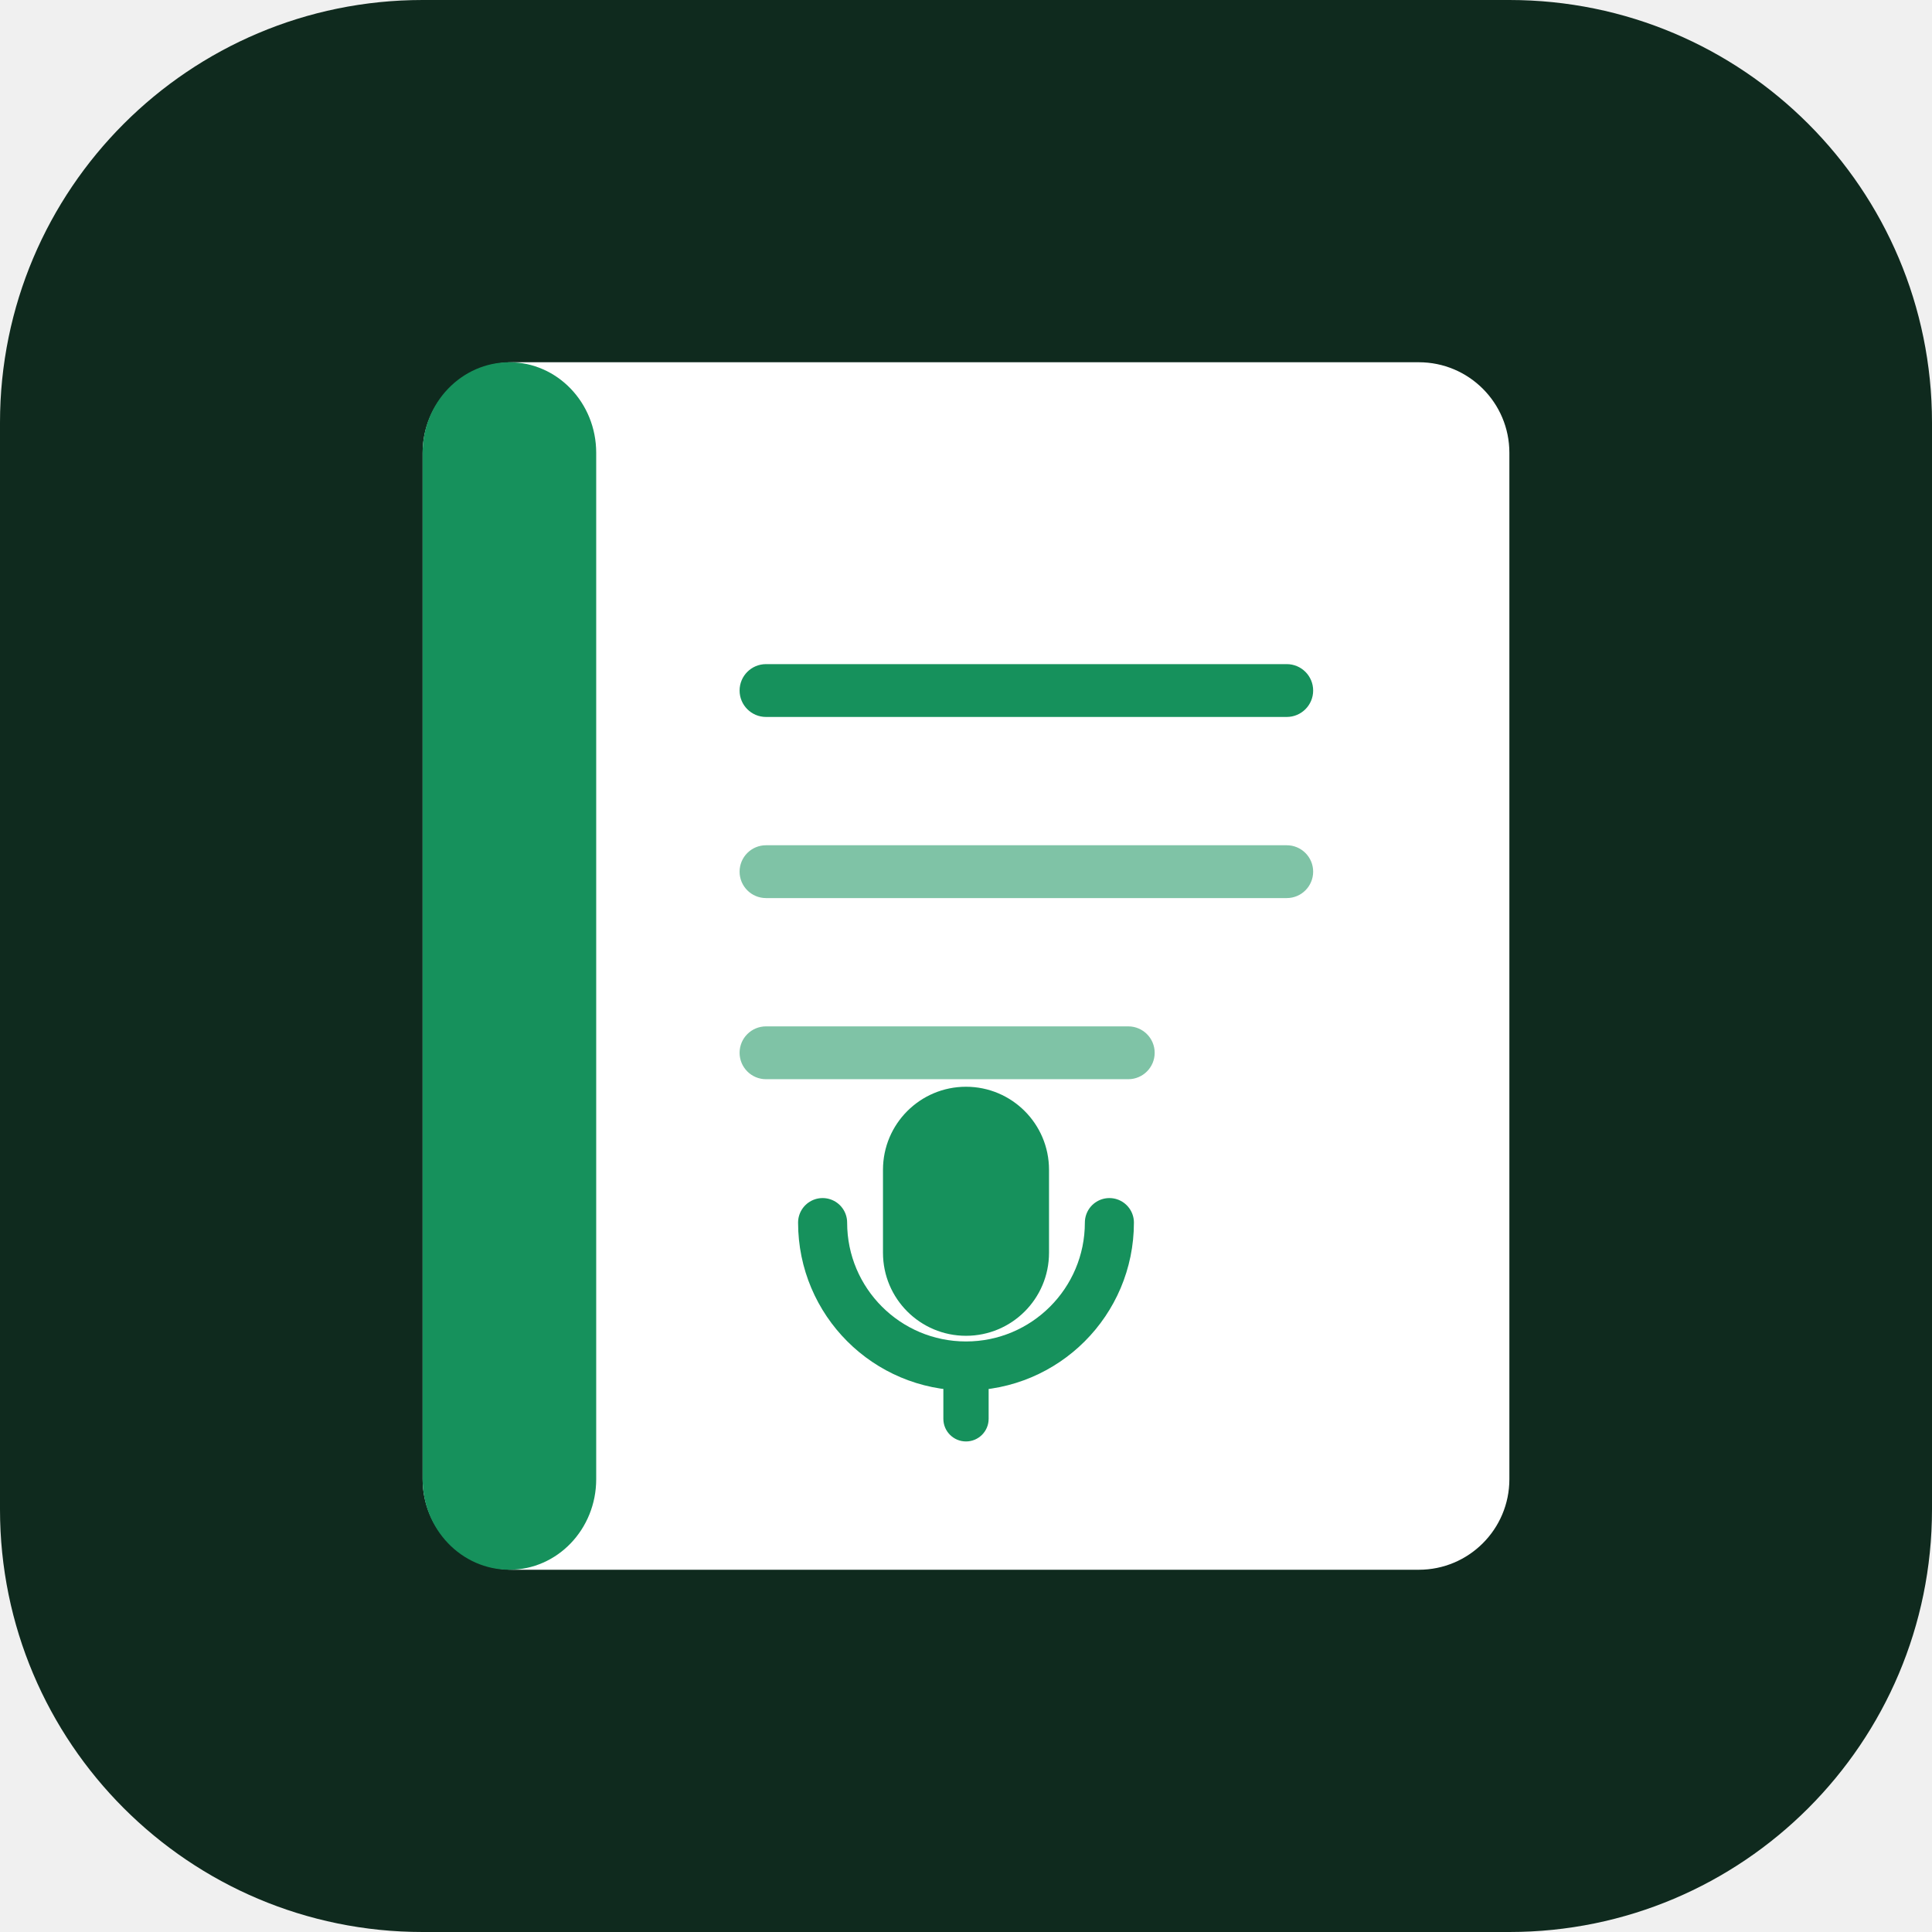
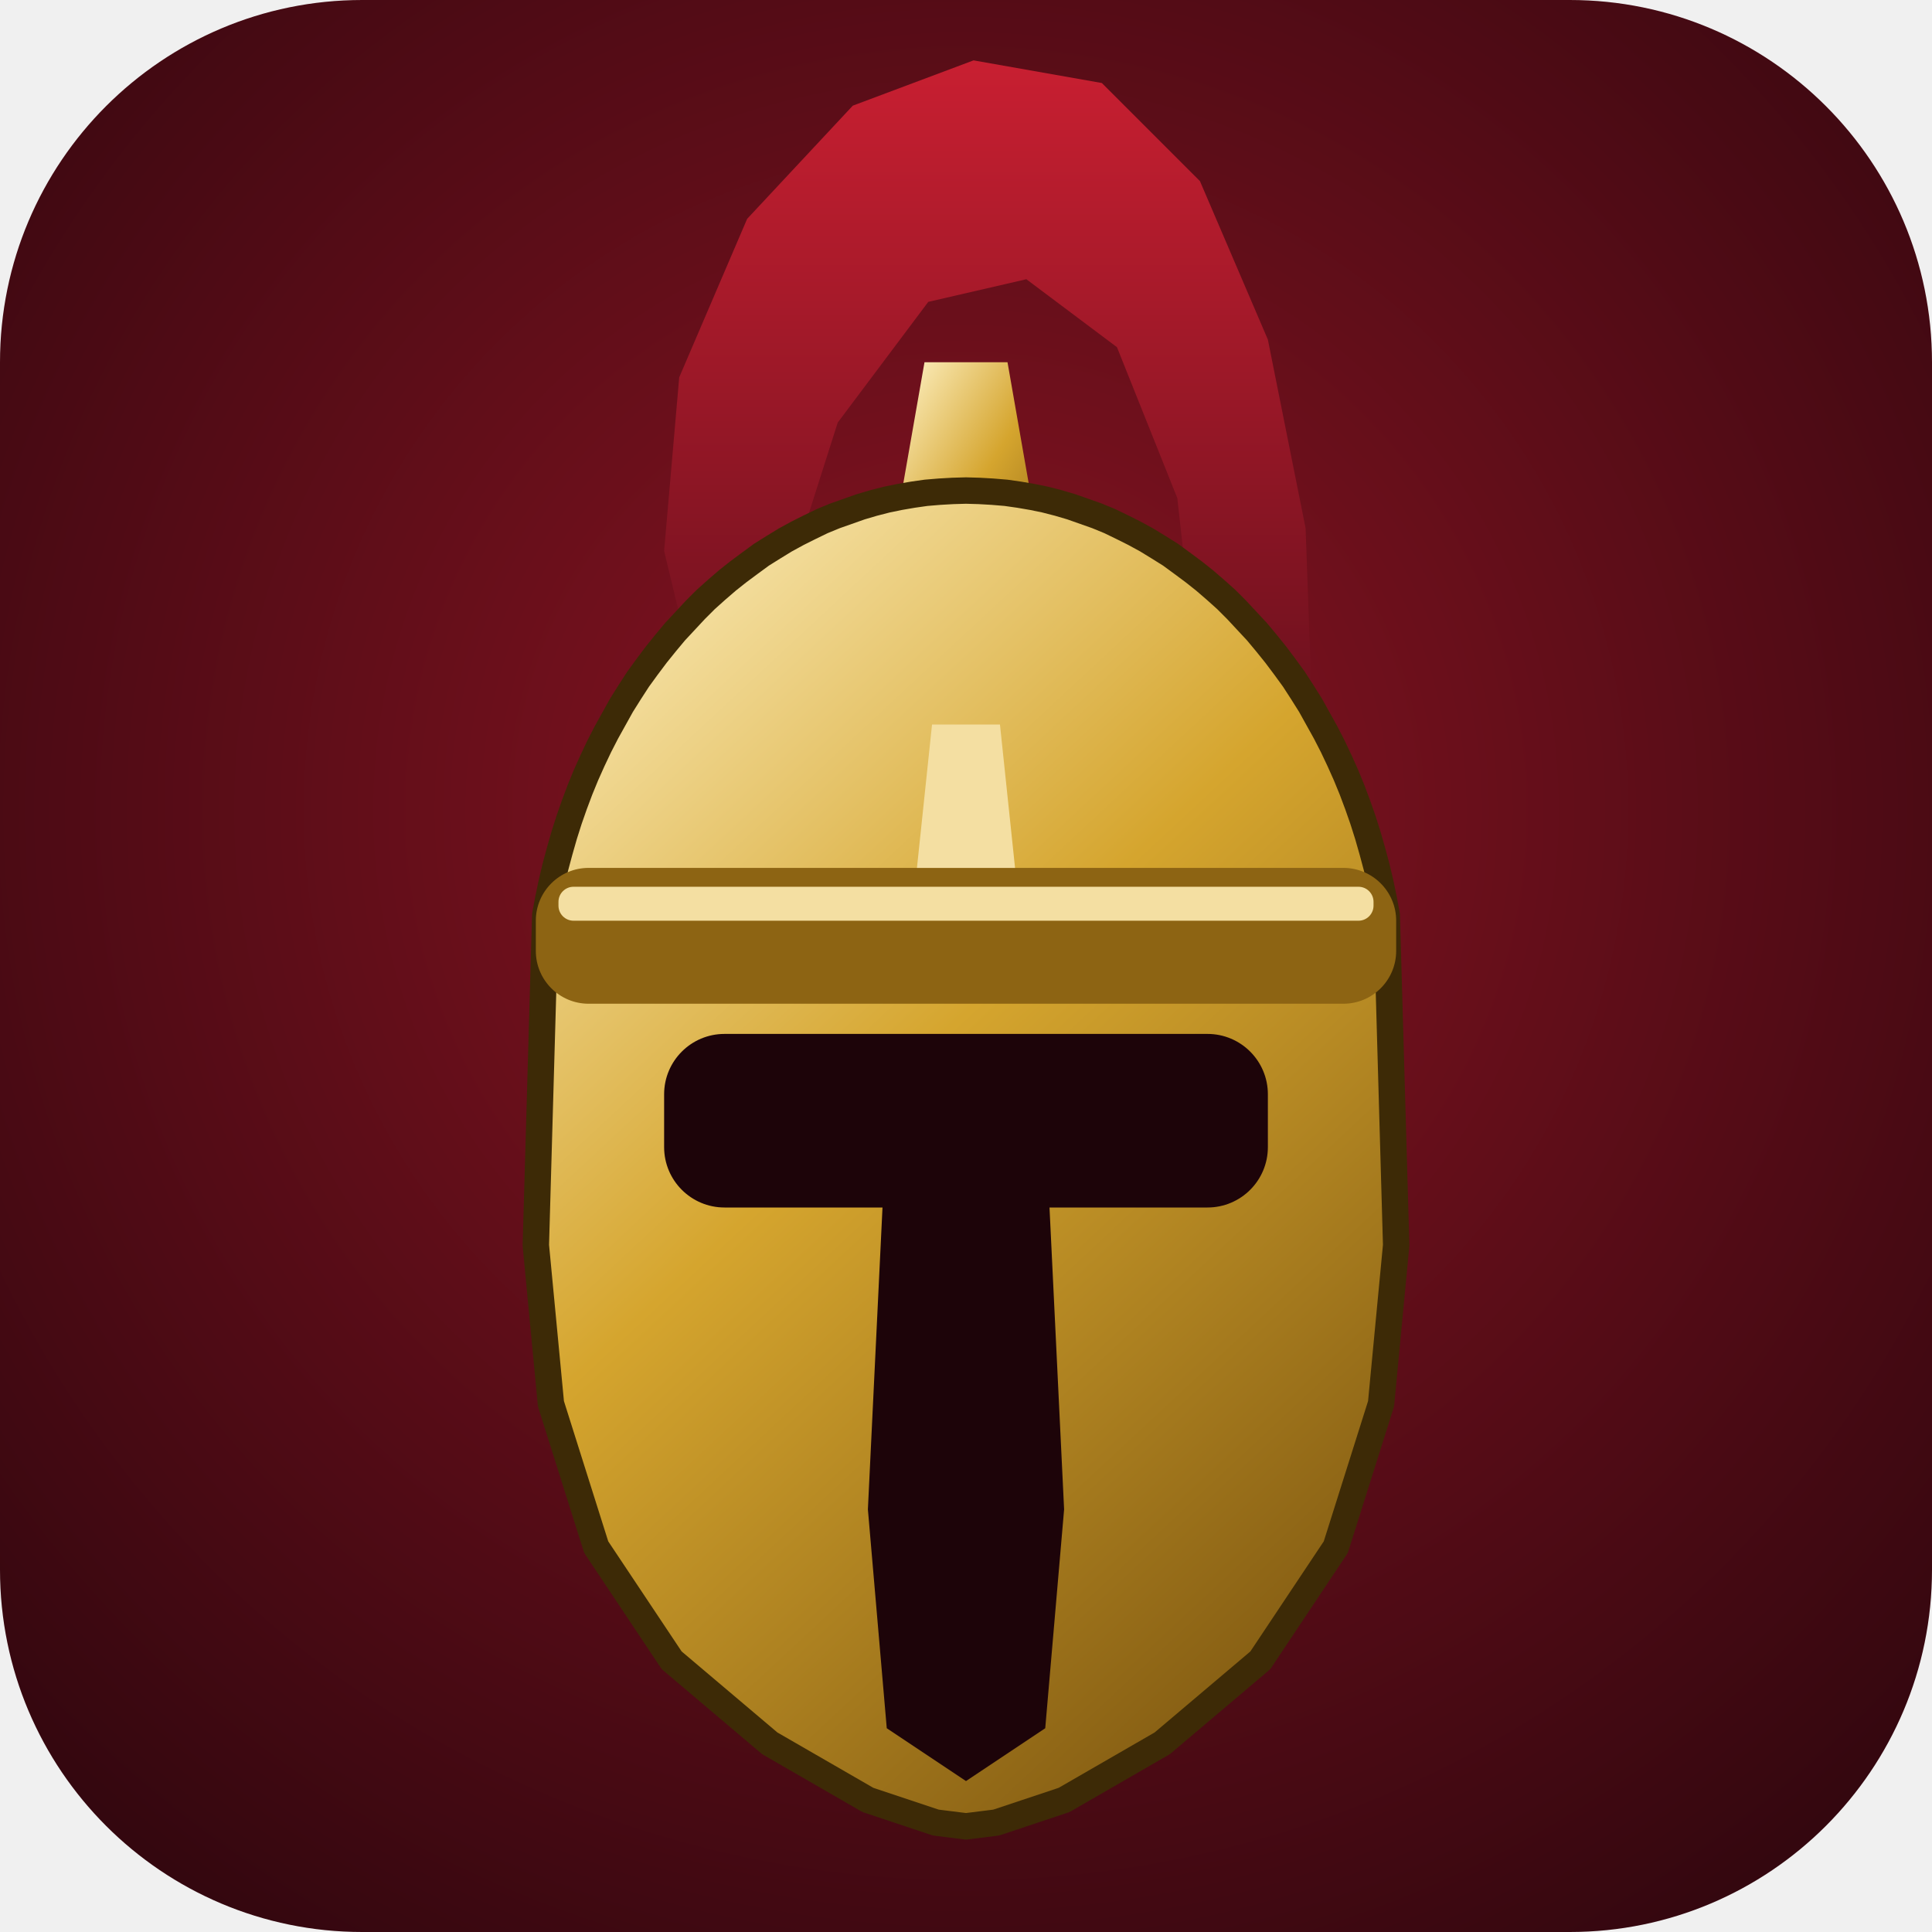
<svg xmlns="http://www.w3.org/2000/svg" viewBox="0 0 512 512">
-   <rect width="512" height="512" rx="112" fill="#0f2a1e" />
-   <rect x="112" y="96" width="288" height="320" rx="24" fill="#ffffff" />
-   <rect x="112" y="96" width="46" height="320" rx="24" fill="#16915c" />
-   <g fill="#16915c">
-     <rect x="196" y="176" width="152" height="14" rx="7" />
-     <rect x="196" y="224" width="152" height="14" rx="7" opacity=".55" />
-     <rect x="196" y="272" width="110" height="14" rx="7" opacity=".55" />
-   </g>
-   <g transform="translate(256 330)">
-     <rect x="-22" y="-42" width="44" height="66" rx="22" fill="#16915c" />
-     <path d="M-38 -6a38 38 0 0 0 76 0" fill="none" stroke="#16915c" stroke-width="13" stroke-linecap="round" />
-     <rect x="-6" y="30" width="12" height="22" rx="6" fill="#16915c" />
-   </g>
+   <defs>
+     <radialGradient id="bg" cx="50%" cy="42%" r="68%">
+       <stop offset="0" stop-color="#8a1422" />
+       <stop offset="1" stop-color="#34070f" />
+     </radialGradient>
+     <linearGradient id="gold" x1="0.2" y1="0" x2="0.8" y2="1">
+       <stop offset="0" stop-color="#f8e6ae" />
+       <stop offset="0.42" stop-color="#d5a52e" />
+       <stop offset="1" stop-color="#7d5610" />
+     </linearGradient>
+     <linearGradient id="plume" x1="0.5" y1="0" x2="0.5" y2="1">
+       <stop offset="0" stop-color="#c81f31" />
+       <stop offset="1" stop-color="#69101d" />
+     </linearGradient>
+   </defs>
+   <rect width="512" height="512" rx="96" fill="url(#bg)" />
+   <polygon points="188.0,196.0 176.0,146.0 180.0,100.0 198.0,58.0 226.0,28.0 258.0,16.0 292.0,22.0 318.0,48.0 336.0,90.0 346.0,140.0 348.0,196.0 318.0,186.0 312.0,132.0 296.0,92.0 272.0,74.0 246.0,80.0 222.0,112.0 208.0,156.0 202.0,196.0" fill="url(#plume)" />
+   <polygon points="245.0,96.0 267.0,96.0 274.0,136.0 272.0,192.0 240.0,192.0 238.0,136.0" fill="url(#gold)" />
+   <polygon points="256.0,130.0 256.0,130.0 259.5,130.1 263.0,130.3 266.6,130.6 270.1,131.1 273.6,131.7 277.0,132.4 280.5,133.3 283.9,134.3 287.3,135.5 290.7,136.7 294.1,138.1 297.4,139.7 300.6,141.3 303.9,143.1 307.0,145.0 310.2,147.0 313.2,149.2 316.3,151.5 319.2,153.8 322.1,156.3 325.0,158.9 327.7,161.6 330.4,164.5 333.1,167.4 335.6,170.4 338.1,173.5 340.5,176.7 342.9,180.0 345.1,183.4 347.3,186.9 349.3,190.5 351.3,194.1 353.2,197.8 355.0,201.6 356.7,205.4 358.3,209.3 359.8,213.3 361.2,217.3 362.5,221.4 363.7,225.6 364.8,229.7 365.8,233.9 366.7,238.2 367.5,242.5 370.0,330.0 366.0,372.0 354.0,410.0 334.0,440.0 308.0,462.0 282.0,477.0 264.0,483.0 256.0,484.0 256.0,484.0 248.0,483.0 230.0,477.0 204.0,462.0 178.0,440.0 158.0,410.0 146.0,372.0 142.0,330.0 144.5,242.5 145.3,238.2 146.2,233.9 147.2,229.7 148.3,225.6 149.5,221.4 150.8,217.3 152.2,213.3 153.7,209.3 155.3,205.4 157.0,201.6 158.8,197.8 160.7,194.1 162.7,190.5 164.7,186.9 166.9,183.4 169.1,180.0 171.5,176.7 173.9,173.5 176.4,170.4 178.9,167.4 181.6,164.5 184.3,161.6 187.0,158.9 189.9,156.3 192.8,153.8 195.7,151.5 198.8,149.2 201.8,147.0 205.0,145.0 208.1,143.1 211.4,141.3 214.6,139.7 217.9,138.1 221.3,136.7 224.7,135.5 228.1,134.3 231.5,133.3 235.0,132.4 238.4,131.7 241.9,131.1 245.4,130.6 249.0,130.3 252.5,130.1 256.0,130.0 256.0,130.0" fill="url(#gold)" stroke="#3d2a06" stroke-width="7" stroke-linejoin="round" />
+   <rect x="142" y="230" width="228" height="36" rx="14" fill="#8d6413" />
+   <rect x="148" y="235" width="216" height="9" rx="4" fill="#f4dfa2" />
+   <rect x="176" y="274" width="160" height="46" rx="16" fill="#1d0409" />
+   <polygon points="236.0,276.0 276.0,276.0 282.0,400.0 277.0,458.0 256.0,472.0 235.0,458.0 230.0,400.0" fill="#1d0409" />
+   <polygon points="247.0,192.0 265.0,192.0 269.0,230.0 243.0,230.0" fill="#f4dfa2" />
</svg>
